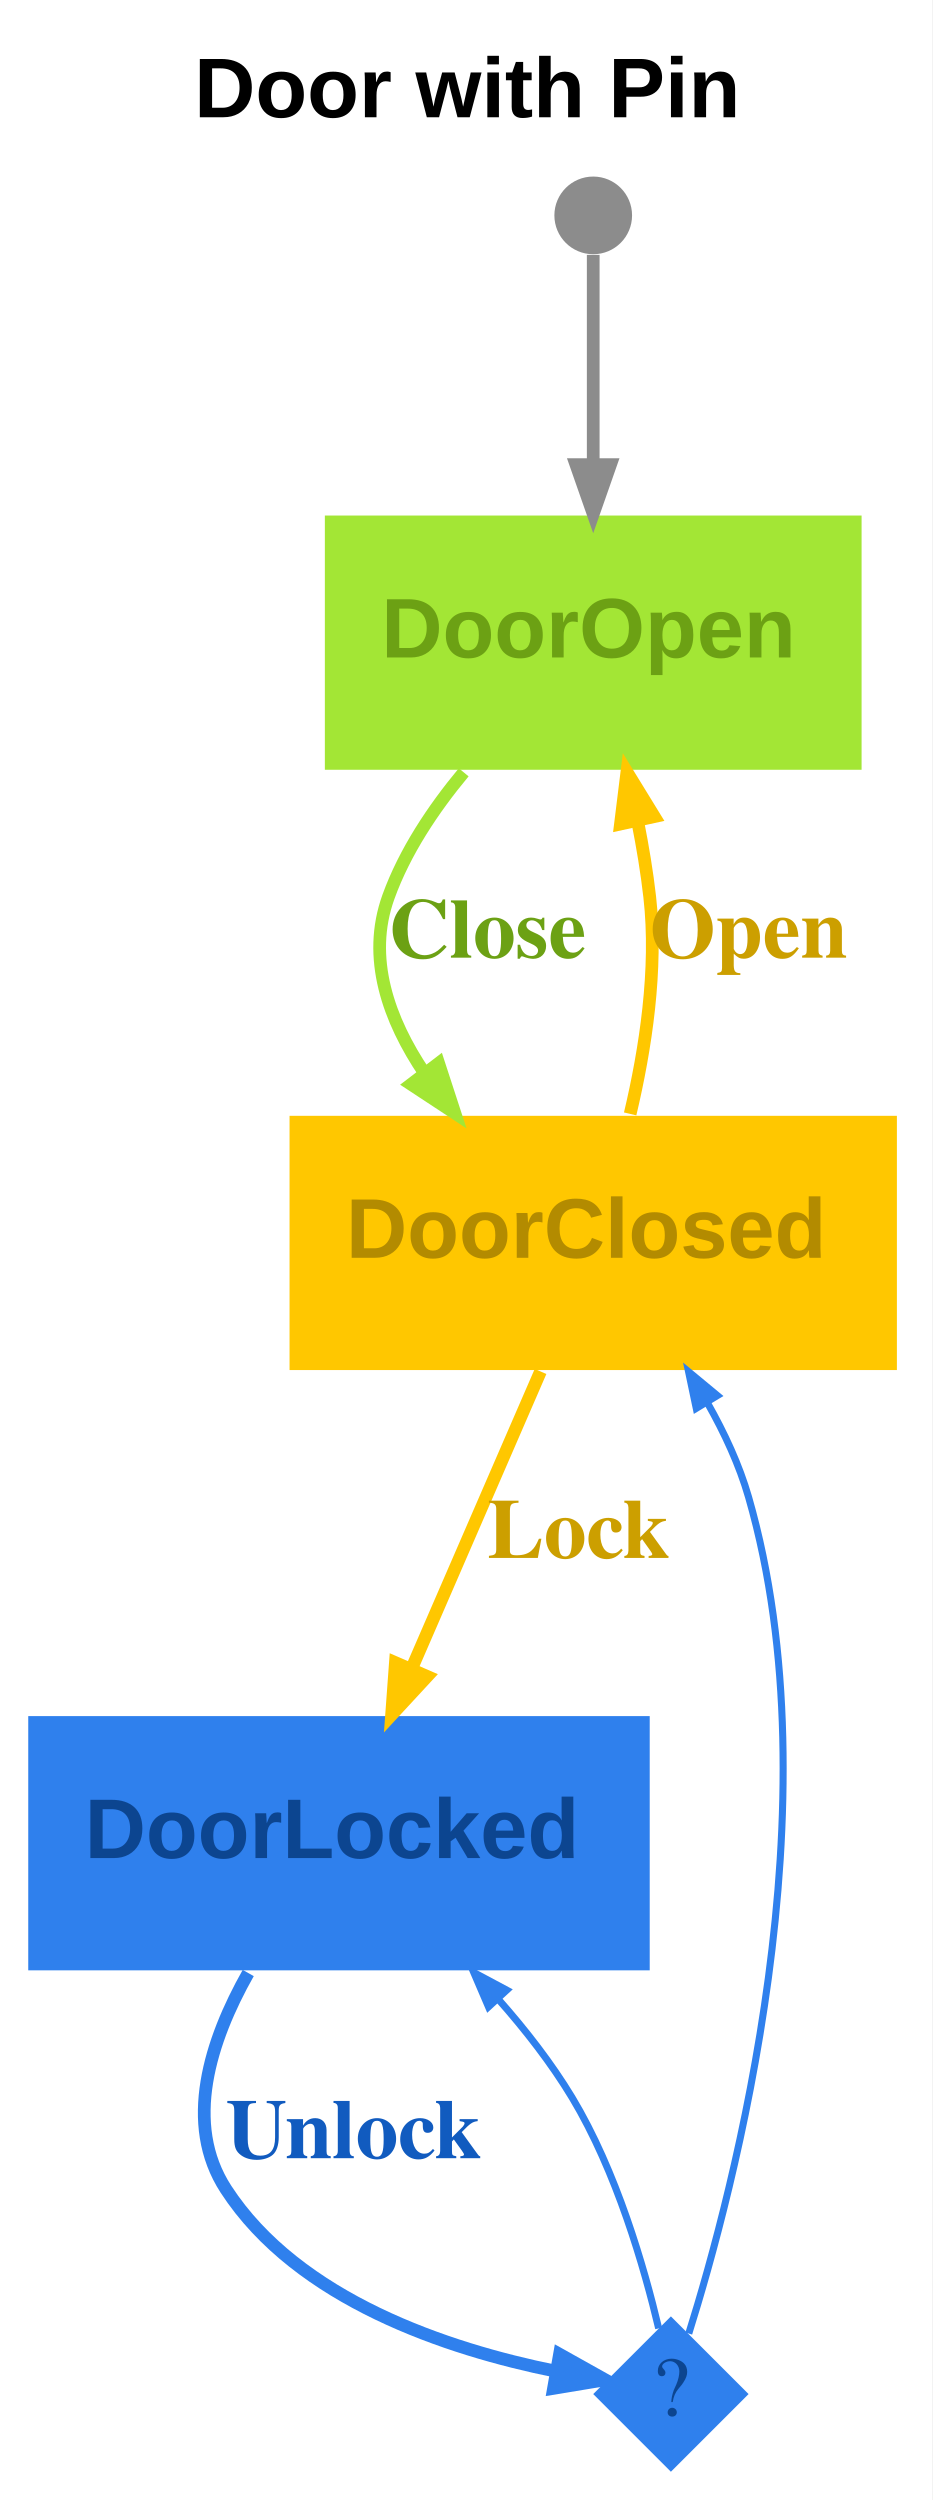
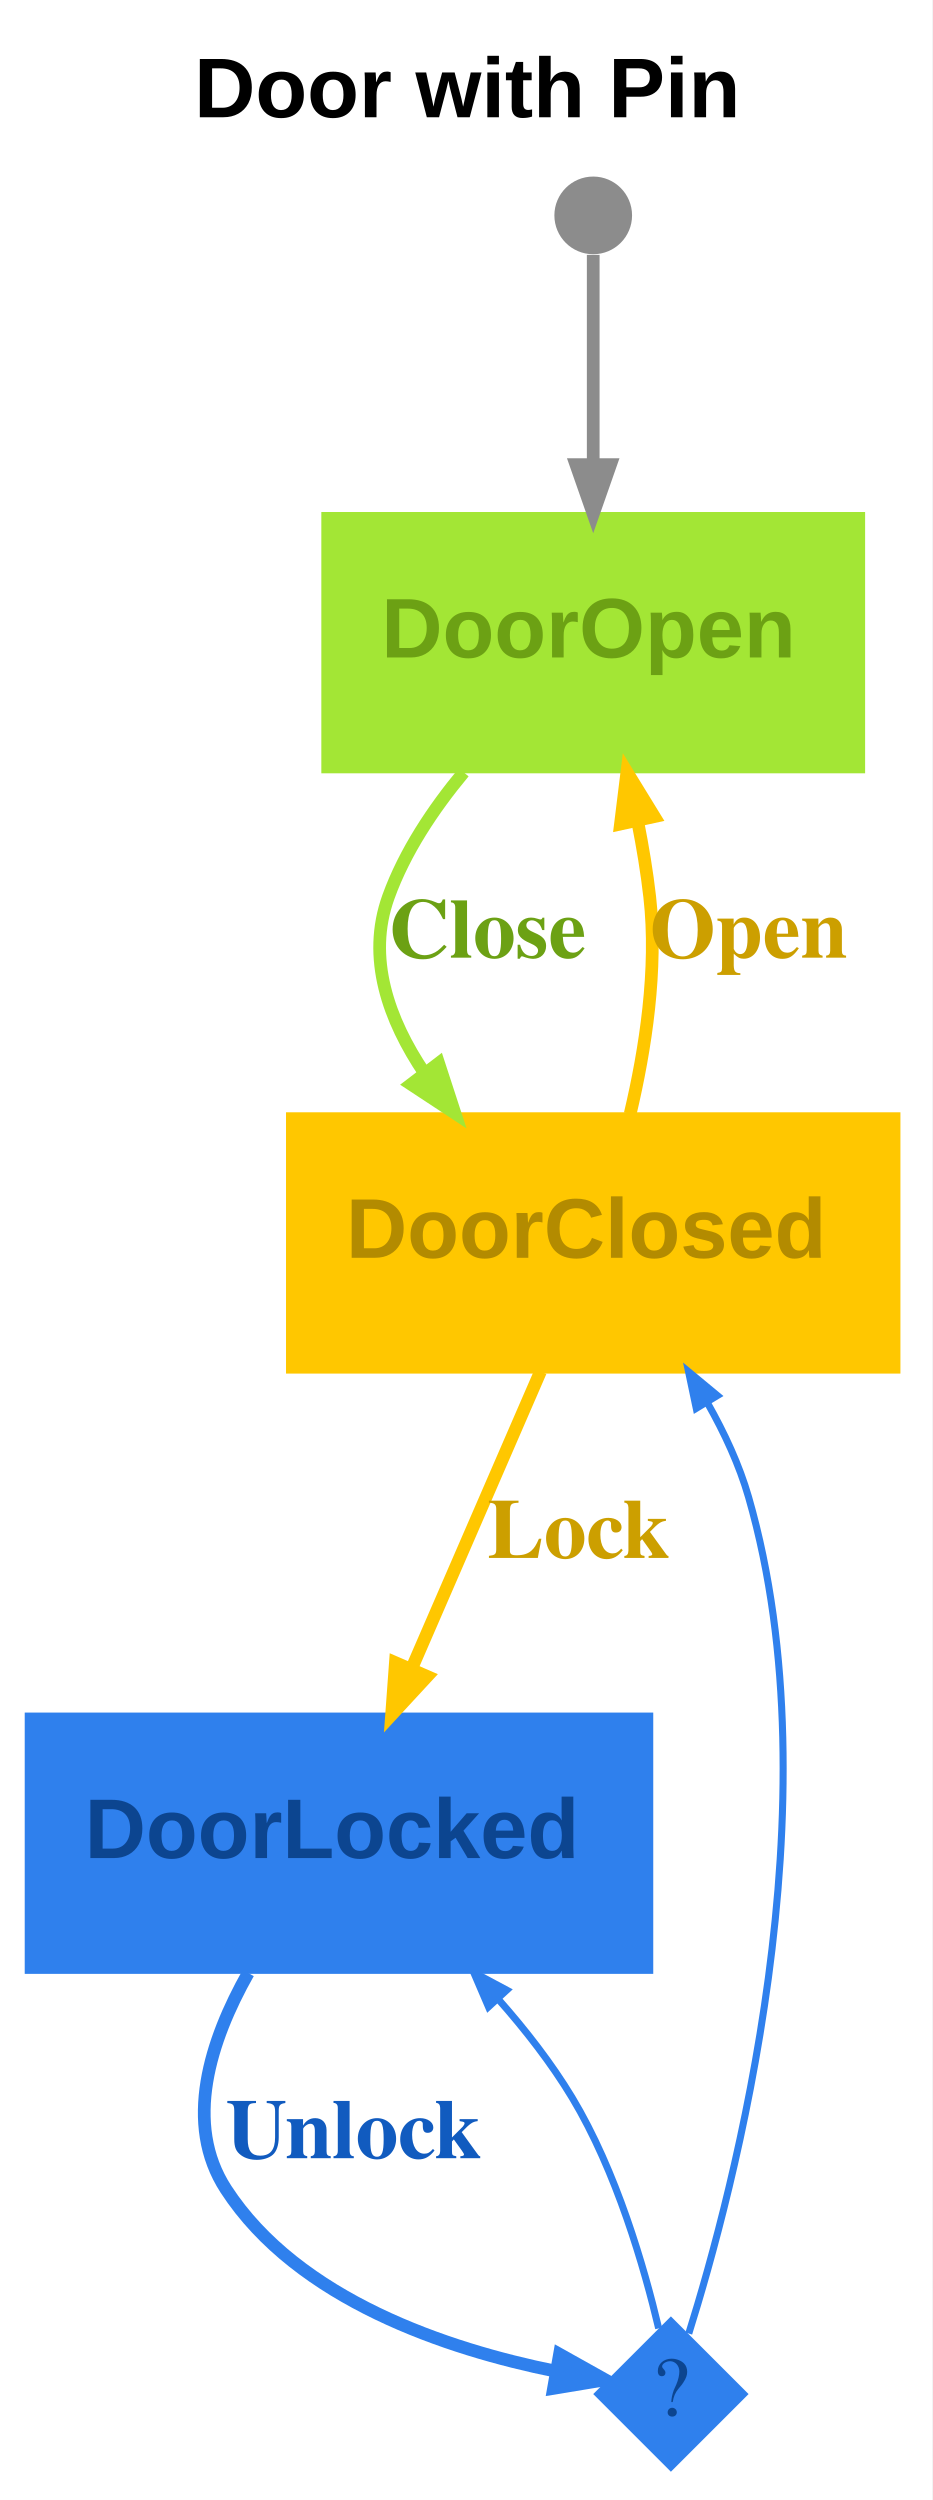
<svg xmlns="http://www.w3.org/2000/svg" width="132pt" height="354pt" viewBox="0.00 0.00 132.00 354.00">
  <g id="graph0" class="graph" transform="scale(1 1) rotate(0) translate(4 350)">
    <polygon fill="#ffffff" stroke="transparent" points="-4,4 -4,-350 128,-350 128,4 -4,4" />
-     <text text-anchor="start" x="23.5" y="-333.4" font-family="Arial" font-weight="bold" font-size="12.00">Door with Pin</text>
+     <text text-anchor="start" x="23.5" y="-333.4" font-family="Arial" font-weight="bold" font-size="12.00" fill="#000000">Door with Pin</text>
    <g id="node1" class="node">
-       <polygon fill="#a3e635" stroke="black" stroke-width="0" points="118,-277 42,-277 42,-241 118,-241 118,-277" />
+       <polygon fill="#a3e635" stroke="#a3e635" points="118,-277 42,-277 42,-241 118,-241 118,-277" />
      <text text-anchor="start" x="50" y="-256.9" font-family="Arial" font-weight="bold" font-size="12.00" fill="#6ca114">DoorOpen</text>
    </g>
    <g id="node3" class="node">
-       <polygon fill="#ffc700" stroke="black" stroke-width="0" points="123,-192 37,-192 37,-156 123,-156 123,-192" />
+       <polygon fill="#ffc700" stroke="#ffc700" points="123,-192 37,-192 37,-156 123,-156 123,-192" />
      <text text-anchor="start" x="45" y="-171.9" font-family="Arial" font-weight="bold" font-size="12.00" fill="#b38b00">DoorClosed</text>
    </g>
    <g id="edge2" class="edge">
      <path fill="none" stroke="#a3e635" stroke-width="1.8" d="M61.66,-240.64C57.33,-235.43 53.3,-229.38 51,-223 47.9,-214.39 50.98,-205.63 56.14,-197.99" />
      <polygon fill="#a3e635" stroke="#a3e635" stroke-width="1.8" points="58.11,-199.44 60.41,-192.38 54.21,-196.46 58.11,-199.44" />
      <text text-anchor="start" x="51" y="-214.4" font-family="Times,serif" font-weight="bold" font-size="12.00" fill="#6ca114">Close</text>
    </g>
    <g id="node2" class="node">
      <ellipse fill="#8c8c8c" stroke="black" stroke-width="0" cx="80" cy="-319.5" rx="5.5" ry="5.5" />
    </g>
    <g id="edge1" class="edge">
      <path fill="none" stroke="#8c8c8c" stroke-width="1.8" d="M80,-313.91C80,-307.5 80,-295.41 80,-284.3" />
      <polygon fill="#8c8c8c" stroke="#8c8c8c" stroke-width="1.8" points="82.45,-284.21 80,-277.21 77.55,-284.21 82.45,-284.21" />
    </g>
    <g id="edge3" class="edge">
      <path fill="none" stroke="#ffc700" stroke-width="1.8" d="M85.23,-192.27C87.39,-201.38 89.16,-212.76 88,-223 87.61,-226.46 87.01,-230.07 86.31,-233.61" />
      <polygon fill="#ffc700" stroke="#ffc700" stroke-width="1.8" points="83.86,-233.32 84.77,-240.69 88.65,-234.37 83.86,-233.32" />
      <text text-anchor="start" x="88" y="-214.4" font-family="Times,serif" font-weight="bold" font-size="12.00" fill="#cc9f00">Open</text>
    </g>
    <g id="node4" class="node">
-       <polygon fill="#2f80ed" stroke="black" stroke-width="0" points="88,-107 0,-107 0,-71 88,-71 88,-107" />
+       <polygon fill="#2f80ed" stroke="#2f80ed" points="88,-107 0,-107 0,-71 88,-71 88,-107" />
      <text text-anchor="start" x="8" y="-86.9" font-family="Arial" font-weight="bold" font-size="12.00" fill="#0c4590">DoorLocked</text>
    </g>
    <g id="edge4" class="edge">
      <path fill="none" stroke="#ffc700" stroke-width="1.8" d="M72.54,-155.8C67.28,-143.67 60.16,-127.26 54.35,-113.87" />
      <polygon fill="#ffc700" stroke="#ffc700" stroke-width="1.8" points="56.48,-112.62 51.45,-107.18 51.99,-114.57 56.48,-112.62" />
      <text text-anchor="start" x="65" y="-129.4" font-family="Times,serif" font-weight="bold" font-size="12.00" fill="#cc9f00">Lock</text>
    </g>
    <g id="node5" class="node">
      <polygon fill="#2f80ed" stroke="black" stroke-width="0" points="91,-22 80,-11 91,0 102,-11 91,-22" />
      <text text-anchor="middle" x="91" y="-7.9" font-family="Times,serif" font-size="12.00" fill="#0c4590">?</text>
    </g>
    <g id="edge5" class="edge">
      <path fill="none" stroke="#2f80ed" stroke-width="1.8" d="M31.15,-70.62C25.75,-61.05 21.97,-49.28 28,-40 38.22,-24.27 59.53,-17.31 74.53,-14.27" />
      <polygon fill="#2f80ed" stroke="#2f80ed" stroke-width="1.8" points="75.23,-16.64 81.7,-13.02 74.38,-11.81 75.23,-16.64" />
      <text text-anchor="start" x="28" y="-44.4" font-family="Times,serif" font-weight="bold" font-size="12.00" fill="#115bbf">Unlock</text>
    </g>
    <g id="edge7" class="edge">
      <path fill="none" stroke="#2f80ed" d="M93.53,-19.57C99.77,-39.43 114.53,-94.53 102,-138 100.69,-142.56 98.58,-147.1 96.19,-151.32" />
      <polygon fill="#2f80ed" stroke="#2f80ed" points="94.59,-150.58 93.5,-155.77 97.58,-152.39 94.59,-150.58" />
    </g>
    <g id="edge6" class="edge">
      <path fill="none" stroke="#2f80ed" d="M89.27,-20.3C87.23,-28.92 83.29,-42.56 77,-53 74.09,-57.82 70.43,-62.53 66.61,-66.85" />
      <polygon fill="#2f80ed" stroke="#2f80ed" points="65.17,-65.83 63.08,-70.7 67.75,-68.2 65.17,-65.83" />
    </g>
  </g>
</svg>
